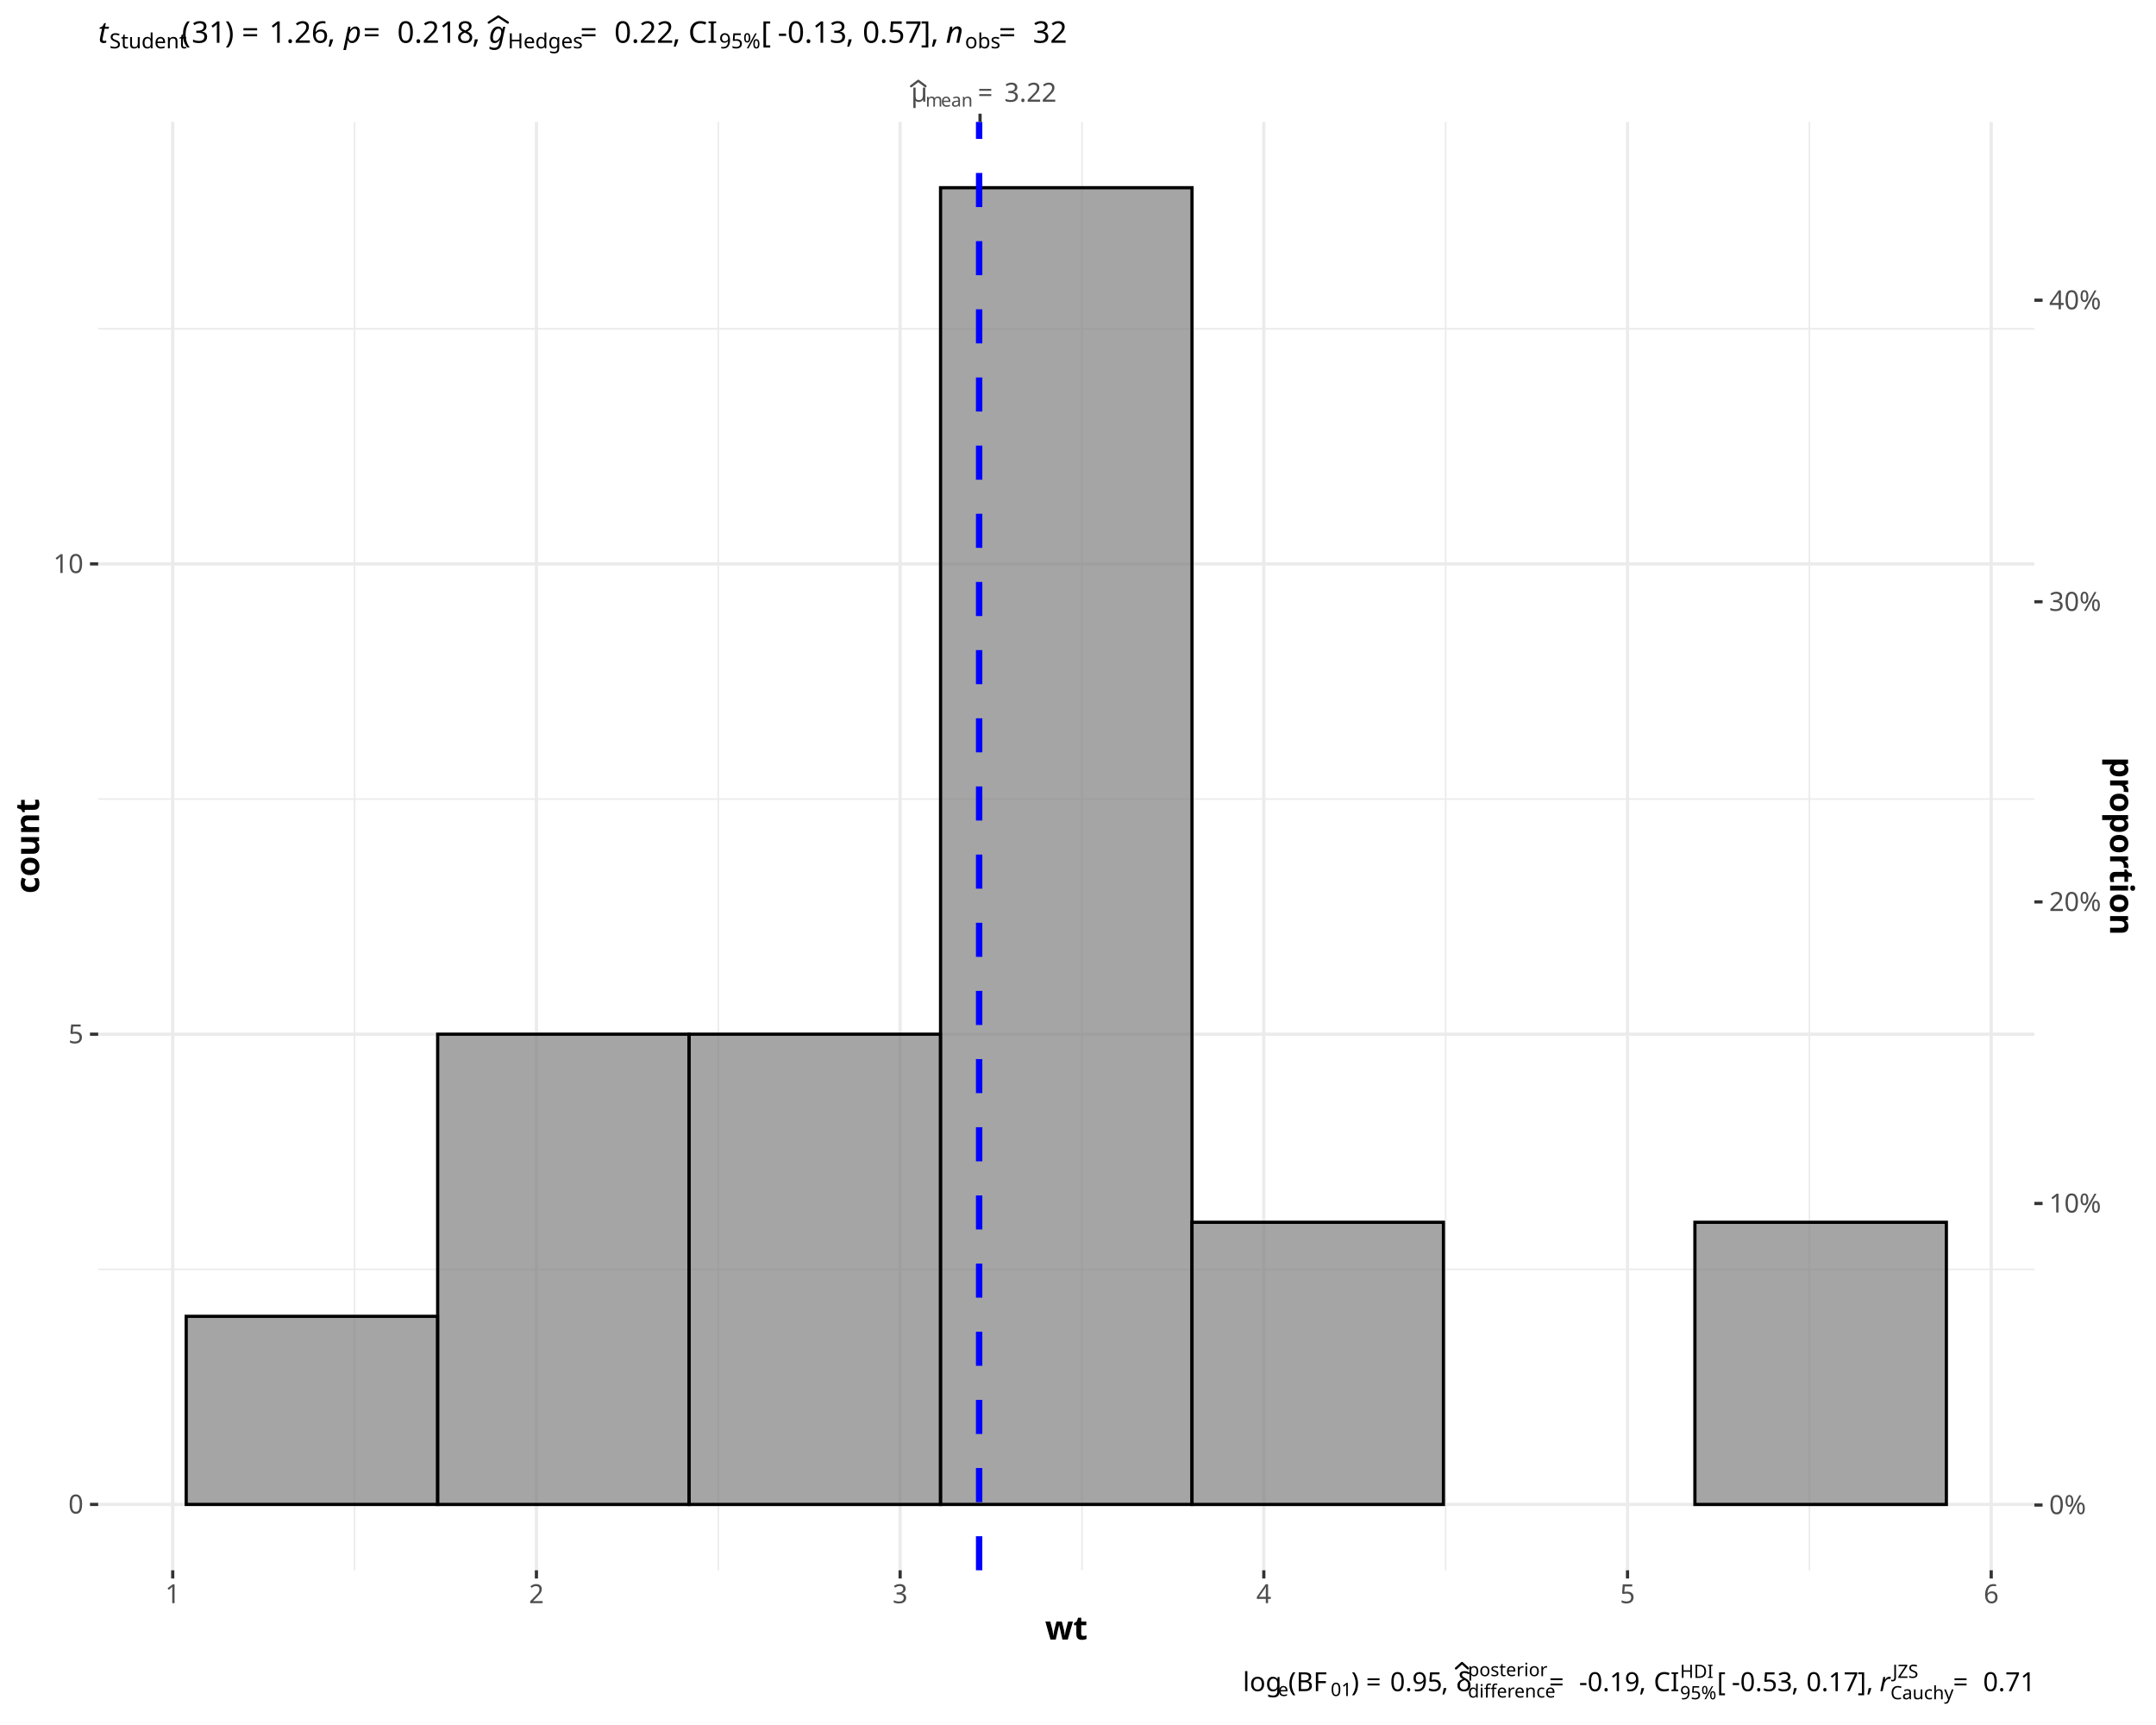
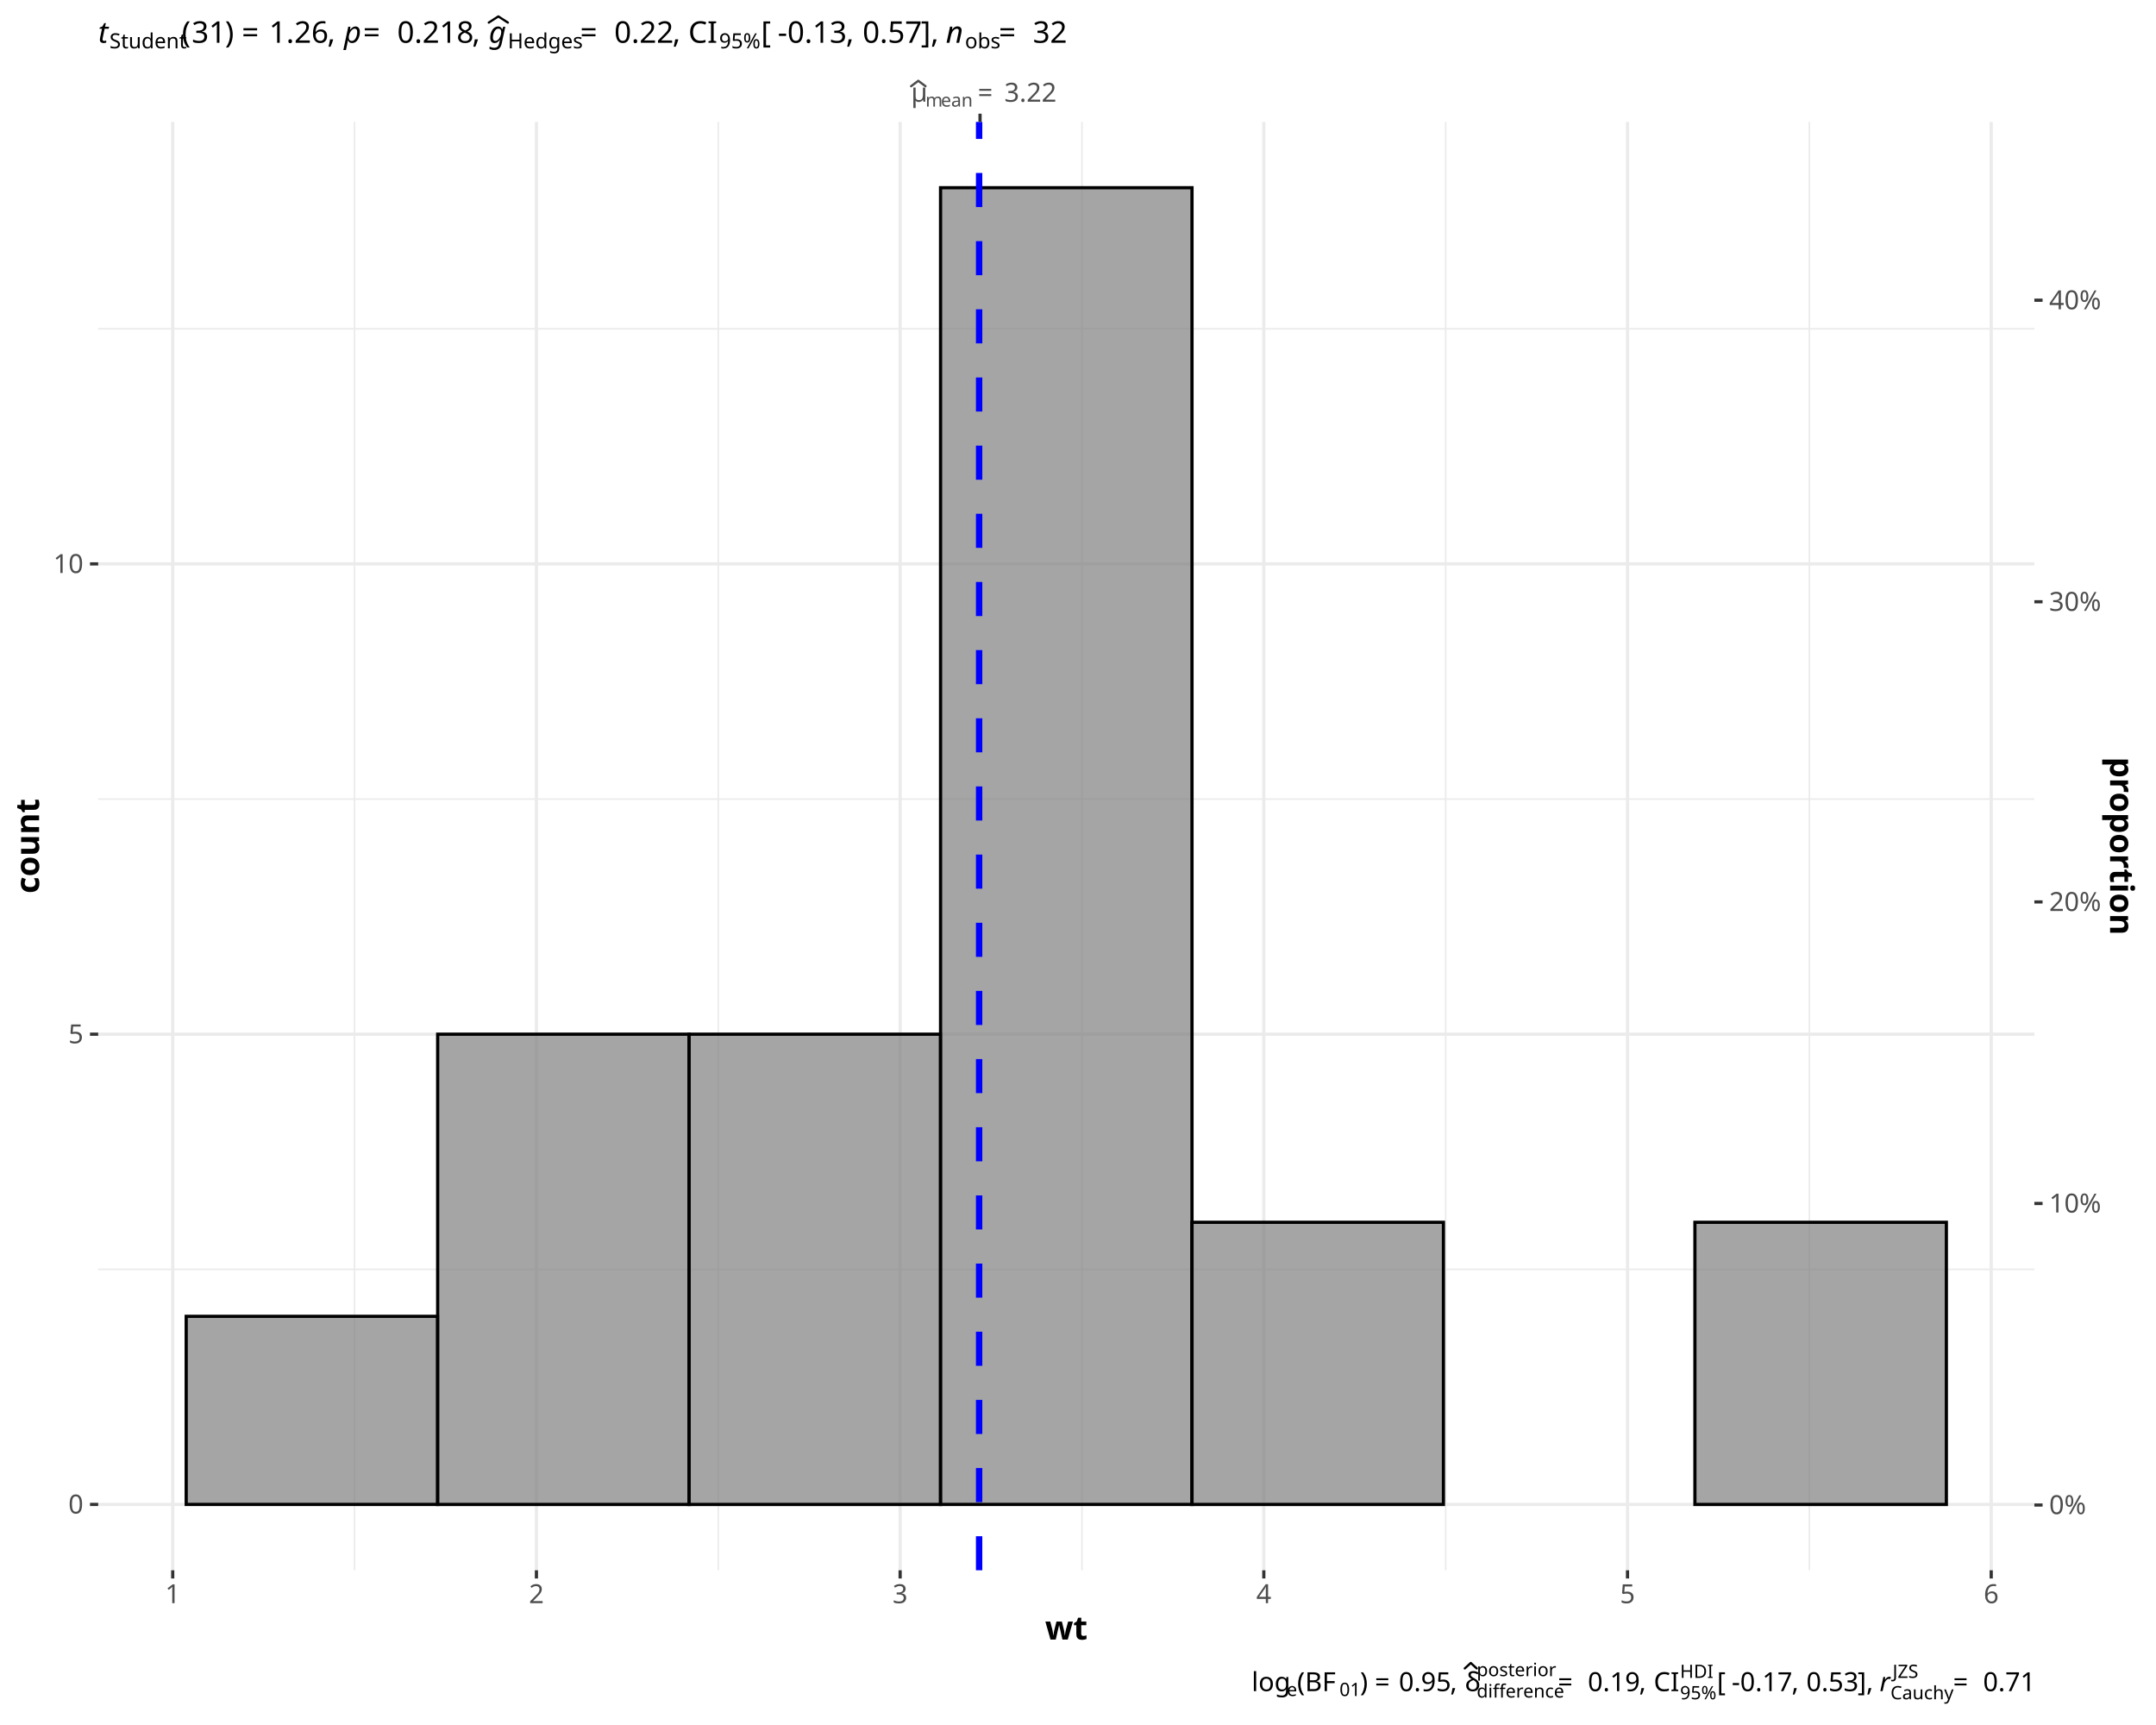
<svg xmlns="http://www.w3.org/2000/svg" class="svglite" data-engine-version="2.0" width="720.00pt" height="576.00pt" viewBox="0 0 720.00 576.00">
  <defs>
    <style type="text/css">
    .svglite line, .svglite polyline, .svglite polygon, .svglite path, .svglite rect, .svglite circle {
      fill: none;
      stroke: #000000;
      stroke-linecap: round;
      stroke-linejoin: round;
      stroke-miterlimit: 10.00;
    }
  </style>
  </defs>
  <rect width="100%" height="100%" style="stroke: none; fill: #FFFFFF;" />
  <defs>
    <clipPath id="cpMC4wMHw3MjAuMDB8MC4wMHw1NzYuMDA=">
      <rect x="0.00" y="0.00" width="720.00" height="576.00" />
    </clipPath>
  </defs>
  <g clip-path="url(#cpMC4wMHw3MjAuMDB8MC4wMHw1NzYuMDA=)">
    <rect x="0.00" y="0.00" width="720.00" height="576.00" style="stroke-width: 1.07; stroke: #FFFFFF; fill: #FFFFFF;" />
  </g>
  <defs>
    <clipPath id="cpMzIuNzl8Njc5LjM4fDQwLjcwfDUyNC4zNA==">
      <rect x="32.79" y="40.70" width="646.59" height="483.64" />
    </clipPath>
  </defs>
  <g clip-path="url(#cpMzIuNzl8Njc5LjM4fDQwLjcwfDUyNC4zNA==)">
    <rect x="32.79" y="40.70" width="646.59" height="483.64" style="stroke-width: 1.07; stroke: none; fill: #FFFFFF;" />
    <polyline points="32.79,423.84 679.38,423.84 " style="stroke-width: 0.53; stroke: #EBEBEB; stroke-linecap: butt;" />
    <polyline points="32.79,266.81 679.38,266.81 " style="stroke-width: 0.53; stroke: #EBEBEB; stroke-linecap: butt;" />
    <polyline points="32.79,109.79 679.38,109.79 " style="stroke-width: 0.53; stroke: #EBEBEB; stroke-linecap: butt;" />
    <polyline points="118.41,524.34 118.41,40.70 " style="stroke-width: 0.53; stroke: #EBEBEB; stroke-linecap: butt;" />
    <polyline points="239.87,524.34 239.87,40.70 " style="stroke-width: 0.53; stroke: #EBEBEB; stroke-linecap: butt;" />
    <polyline points="361.33,524.34 361.33,40.70 " style="stroke-width: 0.53; stroke: #EBEBEB; stroke-linecap: butt;" />
    <polyline points="482.78,524.34 482.78,40.70 " style="stroke-width: 0.53; stroke: #EBEBEB; stroke-linecap: butt;" />
    <polyline points="604.24,524.34 604.24,40.70 " style="stroke-width: 0.53; stroke: #EBEBEB; stroke-linecap: butt;" />
    <polyline points="32.79,502.35 679.38,502.35 " style="stroke-width: 1.07; stroke: #EBEBEB; stroke-linecap: butt;" />
    <polyline points="32.79,345.33 679.38,345.33 " style="stroke-width: 1.07; stroke: #EBEBEB; stroke-linecap: butt;" />
    <polyline points="32.79,188.30 679.38,188.30 " style="stroke-width: 1.07; stroke: #EBEBEB; stroke-linecap: butt;" />
    <polyline points="57.68,524.34 57.68,40.70 " style="stroke-width: 1.07; stroke: #EBEBEB; stroke-linecap: butt;" />
    <polyline points="179.14,524.34 179.14,40.70 " style="stroke-width: 1.07; stroke: #EBEBEB; stroke-linecap: butt;" />
    <polyline points="300.60,524.34 300.60,40.70 " style="stroke-width: 1.07; stroke: #EBEBEB; stroke-linecap: butt;" />
    <polyline points="422.05,524.34 422.05,40.70 " style="stroke-width: 1.07; stroke: #EBEBEB; stroke-linecap: butt;" />
    <polyline points="543.51,524.34 543.51,40.70 " style="stroke-width: 1.07; stroke: #EBEBEB; stroke-linecap: butt;" />
    <polyline points="664.97,524.34 664.97,40.70 " style="stroke-width: 1.07; stroke: #EBEBEB; stroke-linecap: butt;" />
    <rect x="62.18" y="439.54" width="83.97" height="62.81" style="stroke-width: 1.07; stroke-linecap: square; stroke-linejoin: miter; fill: #7F7F7F; fill-opacity: 0.70;" />
    <rect x="146.16" y="345.33" width="83.97" height="157.03" style="stroke-width: 1.07; stroke-linecap: square; stroke-linejoin: miter; fill: #7F7F7F; fill-opacity: 0.70;" />
    <rect x="230.13" y="345.33" width="83.97" height="157.03" style="stroke-width: 1.07; stroke-linecap: square; stroke-linejoin: miter; fill: #7F7F7F; fill-opacity: 0.70;" />
    <rect x="314.10" y="62.68" width="83.97" height="439.67" style="stroke-width: 1.07; stroke-linecap: square; stroke-linejoin: miter; fill: #7F7F7F; fill-opacity: 0.70;" />
    <rect x="398.07" y="408.14" width="83.97" height="94.22" style="stroke-width: 1.07; stroke-linecap: square; stroke-linejoin: miter; fill: #7F7F7F; fill-opacity: 0.70;" />
    <rect x="482.05" y="502.35" width="83.97" height="0.00" style="stroke-width: 1.07; stroke-linecap: square; stroke-linejoin: miter; fill: #7F7F7F; fill-opacity: 0.70;" />
    <rect x="566.02" y="408.14" width="83.97" height="94.22" style="stroke-width: 1.07; stroke-linecap: square; stroke-linejoin: miter; fill: #7F7F7F; fill-opacity: 0.70;" />
    <line x1="326.98" y1="524.34" x2="326.98" y2="40.70" style="stroke-width: 2.13; stroke: #0000FF; stroke-dasharray: 11.38,11.38; stroke-linecap: butt;" />
  </g>
  <g clip-path="url(#cpMC4wMHw3MjAuMDB8MC4wMHw1NzYuMDA=)">
    <text x="302.06" y="33.97" style="font-size: 8.80px; fill: #4D4D4D; font-family: sans;" textLength="2.20px" lengthAdjust="spacingAndGlyphs"> </text>
    <text x="304.26" y="33.97" style="font-size: 8.80px; fill: #4D4D4D; font-family: sans;" textLength="4.81px" lengthAdjust="spacingAndGlyphs">μ</text>
    <polyline points="304.26,28.79 306.66,26.98 309.07,28.79 " style="stroke-width: 0.75; stroke: #4D4D4D;" />
    <text x="309.07" y="35.60" style="font-size: 6.16px; fill: #4D4D4D; font-family: sans;" textLength="5.13px" lengthAdjust="spacingAndGlyphs">m</text>
    <text x="314.20" y="35.60" style="font-size: 6.16px; fill: #4D4D4D; font-family: sans;" textLength="3.43px" lengthAdjust="spacingAndGlyphs">e</text>
    <text x="317.63" y="35.60" style="font-size: 6.16px; fill: #4D4D4D; font-family: sans;" textLength="3.43px" lengthAdjust="spacingAndGlyphs">a</text>
    <text x="321.05" y="35.60" style="font-size: 6.16px; fill: #4D4D4D; font-family: sans;" textLength="3.43px" lengthAdjust="spacingAndGlyphs">n</text>
    <text x="326.52" y="33.97" style="font-size: 8.80px; fill: #4D4D4D; font-family: sans;" textLength="6.83px" lengthAdjust="spacingAndGlyphs">=</text>
    <text x="335.39" y="33.97" style="font-size: 8.80px; fill: #4D4D4D; font-family: sans;" textLength="17.13px" lengthAdjust="spacingAndGlyphs">3.22</text>
    <polyline points="327.29,40.70 327.29,37.96 " style="stroke-width: 1.07; stroke: #333333; stroke-linecap: butt;" />
    <text x="27.86" y="505.38" text-anchor="end" style="font-size: 8.80px; fill: #4D4D4D; font-family: sans;" textLength="4.89px" lengthAdjust="spacingAndGlyphs">0</text>
    <text x="27.86" y="348.36" text-anchor="end" style="font-size: 8.80px; fill: #4D4D4D; font-family: sans;" textLength="4.89px" lengthAdjust="spacingAndGlyphs">5</text>
    <text x="27.86" y="191.33" text-anchor="end" style="font-size: 8.80px; fill: #4D4D4D; font-family: sans;" textLength="9.79px" lengthAdjust="spacingAndGlyphs">10</text>
    <polyline points="30.05,502.35 32.79,502.35 " style="stroke-width: 1.07; stroke: #333333; stroke-linecap: butt;" />
    <polyline points="30.05,345.33 32.79,345.33 " style="stroke-width: 1.07; stroke: #333333; stroke-linecap: butt;" />
    <polyline points="30.05,188.30 32.79,188.30 " style="stroke-width: 1.07; stroke: #333333; stroke-linecap: butt;" />
    <polyline points="679.38,502.55 682.12,502.55 " style="stroke-width: 1.07; stroke: #333333; stroke-linecap: butt;" />
    <polyline points="679.38,401.85 682.12,401.85 " style="stroke-width: 1.07; stroke: #333333; stroke-linecap: butt;" />
    <polyline points="679.38,301.16 682.12,301.16 " style="stroke-width: 1.07; stroke: #333333; stroke-linecap: butt;" />
    <polyline points="679.38,200.94 682.12,200.94 " style="stroke-width: 1.07; stroke: #333333; stroke-linecap: butt;" />
    <polyline points="679.38,100.24 682.12,100.24 " style="stroke-width: 1.07; stroke: #333333; stroke-linecap: butt;" />
    <text x="684.31" y="505.58" style="font-size: 8.80px; fill: #4D4D4D; font-family: sans;" textLength="12.72px" lengthAdjust="spacingAndGlyphs">0%</text>
    <text x="684.31" y="404.88" style="font-size: 8.80px; fill: #4D4D4D; font-family: sans;" textLength="17.61px" lengthAdjust="spacingAndGlyphs">10%</text>
    <text x="684.31" y="304.18" style="font-size: 8.80px; fill: #4D4D4D; font-family: sans;" textLength="17.61px" lengthAdjust="spacingAndGlyphs">20%</text>
    <text x="684.31" y="203.97" style="font-size: 8.80px; fill: #4D4D4D; font-family: sans;" textLength="17.61px" lengthAdjust="spacingAndGlyphs">30%</text>
    <text x="684.31" y="103.27" style="font-size: 8.80px; fill: #4D4D4D; font-family: sans;" textLength="17.61px" lengthAdjust="spacingAndGlyphs">40%</text>
    <polyline points="57.68,527.08 57.68,524.34 " style="stroke-width: 1.07; stroke: #333333; stroke-linecap: butt;" />
    <polyline points="179.14,527.08 179.14,524.34 " style="stroke-width: 1.07; stroke: #333333; stroke-linecap: butt;" />
    <polyline points="300.60,527.08 300.60,524.34 " style="stroke-width: 1.07; stroke: #333333; stroke-linecap: butt;" />
    <polyline points="422.05,527.08 422.05,524.34 " style="stroke-width: 1.07; stroke: #333333; stroke-linecap: butt;" />
    <polyline points="543.51,527.08 543.51,524.34 " style="stroke-width: 1.07; stroke: #333333; stroke-linecap: butt;" />
    <polyline points="664.97,527.08 664.97,524.34 " style="stroke-width: 1.07; stroke: #333333; stroke-linecap: butt;" />
    <text x="57.68" y="535.32" text-anchor="middle" style="font-size: 8.80px; fill: #4D4D4D; font-family: sans;" textLength="4.89px" lengthAdjust="spacingAndGlyphs">1</text>
    <text x="179.14" y="535.32" text-anchor="middle" style="font-size: 8.80px; fill: #4D4D4D; font-family: sans;" textLength="4.89px" lengthAdjust="spacingAndGlyphs">2</text>
    <text x="300.60" y="535.32" text-anchor="middle" style="font-size: 8.80px; fill: #4D4D4D; font-family: sans;" textLength="4.89px" lengthAdjust="spacingAndGlyphs">3</text>
    <text x="422.05" y="535.32" text-anchor="middle" style="font-size: 8.80px; fill: #4D4D4D; font-family: sans;" textLength="4.89px" lengthAdjust="spacingAndGlyphs">4</text>
    <text x="543.51" y="535.32" text-anchor="middle" style="font-size: 8.80px; fill: #4D4D4D; font-family: sans;" textLength="4.89px" lengthAdjust="spacingAndGlyphs">5</text>
    <text x="664.97" y="535.32" text-anchor="middle" style="font-size: 8.80px; fill: #4D4D4D; font-family: sans;" textLength="4.89px" lengthAdjust="spacingAndGlyphs">6</text>
    <text x="356.09" y="547.46" text-anchor="middle" style="font-size: 11.00px; font-weight: bold; font-family: sans;" textLength="11.00px" lengthAdjust="spacingAndGlyphs">wt</text>
    <text transform="translate(13.05,282.52) rotate(-90)" text-anchor="middle" style="font-size: 11.00px; font-weight: bold; font-family: sans;" textLength="26.91px" lengthAdjust="spacingAndGlyphs">count</text>
    <text transform="translate(704.67,282.52) rotate(90)" text-anchor="middle" style="font-size: 11.00px; font-weight: bold; font-family: sans;" textLength="49.53px" lengthAdjust="spacingAndGlyphs">proportion</text>
    <text x="32.79" y="14.29" style="font-size: 10.00px; font-style: italic; font-family: sans;" textLength="2.78px" lengthAdjust="spacingAndGlyphs">t</text>
    <text x="36.54" y="16.14" style="font-size: 7.00px; font-family: sans;" textLength="24.13px" lengthAdjust="spacingAndGlyphs">Student</text>
    <text x="60.68" y="14.29" style="font-size: 10.00px; font-family: sans;" textLength="3.33px" lengthAdjust="spacingAndGlyphs">(</text>
    <text x="64.01" y="14.29" style="font-size: 10.00px; font-family: sans;" textLength="11.12px" lengthAdjust="spacingAndGlyphs">31</text>
    <text x="75.13" y="14.29" style="font-size: 10.00px; font-family: sans;" textLength="14.73px" lengthAdjust="spacingAndGlyphs">) = </text>
    <text x="89.86" y="14.29" style="font-size: 10.00px; font-family: sans;" textLength="19.46px" lengthAdjust="spacingAndGlyphs">1.26</text>
    <text x="109.32" y="14.29" style="font-size: 10.00px; font-family: sans;" textLength="5.56px" lengthAdjust="spacingAndGlyphs">, </text>
    <text x="114.88" y="14.29" style="font-size: 10.00px; font-style: italic; font-family: sans;" textLength="5.56px" lengthAdjust="spacingAndGlyphs">p</text>
    <text x="121.25" y="14.29" style="font-size: 10.00px; font-family: sans;" textLength="11.40px" lengthAdjust="spacingAndGlyphs"> = </text>
    <text x="132.65" y="14.29" style="font-size: 10.00px; font-family: sans;" textLength="25.03px" lengthAdjust="spacingAndGlyphs">0.218</text>
    <text x="157.67" y="14.29" style="font-size: 10.00px; font-family: sans;" textLength="5.56px" lengthAdjust="spacingAndGlyphs">, </text>
    <text x="163.23" y="14.29" style="font-size: 10.00px; font-style: italic; font-family: sans;" textLength="5.56px" lengthAdjust="spacingAndGlyphs">g</text>
    <polyline points="163.23,7.54 166.41,5.48 169.60,7.54 " style="stroke-width: 0.75;" />
    <text x="169.60" y="16.14" style="font-size: 7.00px; font-family: sans;" textLength="24.13px" lengthAdjust="spacingAndGlyphs">Hedges</text>
    <text x="193.73" y="14.29" style="font-size: 10.00px; font-family: sans;" textLength="11.40px" lengthAdjust="spacingAndGlyphs"> = </text>
    <text x="205.13" y="14.29" style="font-size: 10.00px; font-family: sans;" textLength="19.46px" lengthAdjust="spacingAndGlyphs">0.22</text>
    <text x="224.59" y="14.29" style="font-size: 10.00px; font-family: sans;" textLength="15.56px" lengthAdjust="spacingAndGlyphs">, CI</text>
    <text x="240.15" y="16.14" style="font-size: 7.00px; font-family: sans;" textLength="14.01px" lengthAdjust="spacingAndGlyphs">95%</text>
    <text x="254.16" y="14.29" style="font-size: 10.00px; font-family: sans;" textLength="5.56px" lengthAdjust="spacingAndGlyphs"> [</text>
    <text x="259.72" y="14.29" style="font-size: 10.00px; font-family: sans;" textLength="22.79px" lengthAdjust="spacingAndGlyphs">-0.13</text>
    <text x="282.51" y="14.29" style="font-size: 10.00px; font-family: sans;" textLength="5.56px" lengthAdjust="spacingAndGlyphs">, </text>
    <text x="288.07" y="14.29" style="font-size: 10.00px; font-family: sans;" textLength="19.46px" lengthAdjust="spacingAndGlyphs">0.57</text>
    <text x="307.53" y="14.29" style="font-size: 10.00px; font-family: sans;" textLength="8.33px" lengthAdjust="spacingAndGlyphs">], </text>
    <text x="315.87" y="14.29" style="font-size: 10.00px; font-style: italic; font-family: sans;" textLength="5.56px" lengthAdjust="spacingAndGlyphs">n</text>
    <text x="322.24" y="16.14" style="font-size: 7.00px; font-family: sans;" textLength="11.29px" lengthAdjust="spacingAndGlyphs">obs</text>
    <text x="333.53" y="14.29" style="font-size: 10.00px; font-family: sans;" textLength="11.40px" lengthAdjust="spacingAndGlyphs"> = </text>
    <text x="344.93" y="14.29" style="font-size: 10.00px; font-family: sans;" textLength="11.12px" lengthAdjust="spacingAndGlyphs">32</text>
-     <text x="415.05" y="564.69" style="font-size: 8.80px; font-family: sans;" textLength="11.74px" lengthAdjust="spacingAndGlyphs">log</text>
-     <text x="426.79" y="566.32" style="font-size: 6.16px; font-family: sans;" textLength="3.43px" lengthAdjust="spacingAndGlyphs">e</text>
-     <text x="430.22" y="564.69" style="font-size: 8.80px; font-family: sans;" textLength="14.18px" lengthAdjust="spacingAndGlyphs">(BF</text>
-     <text x="444.40" y="566.32" style="font-size: 6.16px; font-family: sans;" textLength="6.85px" lengthAdjust="spacingAndGlyphs">01</text>
-     <text x="451.25" y="564.69" style="font-size: 8.80px; font-family: sans;" textLength="12.96px" lengthAdjust="spacingAndGlyphs">) = </text>
-     <text x="464.21" y="564.69" style="font-size: 8.80px; font-family: sans;" textLength="17.13px" lengthAdjust="spacingAndGlyphs">0.95</text>
-     <text x="481.34" y="564.69" style="font-size: 8.80px; font-family: sans;" textLength="4.89px" lengthAdjust="spacingAndGlyphs">, </text>
-     <text x="486.23" y="564.69" style="font-size: 8.80px; font-family: sans;" textLength="3.99px" lengthAdjust="spacingAndGlyphs">δ</text>
-     <polyline points="486.23,557.11 488.23,555.29 490.22,557.11 " style="stroke-width: 0.75;" />
-     <text x="490.22" y="566.83" style="font-size: 6.16px; font-family: sans;" textLength="27.05px" lengthAdjust="spacingAndGlyphs">difference</text>
-     <text x="490.22" y="559.69" style="font-size: 6.16px; font-family: sans;" textLength="23.97px" lengthAdjust="spacingAndGlyphs">posterior</text>
-     <text x="517.28" y="564.69" style="font-size: 8.80px; font-family: sans;" textLength="10.03px" lengthAdjust="spacingAndGlyphs"> = </text>
-     <text x="527.31" y="564.69" style="font-size: 8.80px; font-family: sans;" textLength="20.06px" lengthAdjust="spacingAndGlyphs">-0.19</text>
+     <text x="417.98" y="564.69" style="font-size: 8.80px; font-family: sans;" textLength="11.74px" lengthAdjust="spacingAndGlyphs">log</text>
+     <text x="429.72" y="566.32" style="font-size: 6.16px; font-family: sans;" textLength="3.43px" lengthAdjust="spacingAndGlyphs">e</text>
+     <text x="433.15" y="564.69" style="font-size: 8.80px; font-family: sans;" textLength="14.18px" lengthAdjust="spacingAndGlyphs">(BF</text>
+     <text x="447.33" y="566.32" style="font-size: 6.16px; font-family: sans;" textLength="6.85px" lengthAdjust="spacingAndGlyphs">01</text>
+     <text x="454.18" y="564.69" style="font-size: 8.80px; font-family: sans;" textLength="12.96px" lengthAdjust="spacingAndGlyphs">) = </text>
+     <text x="467.14" y="564.69" style="font-size: 8.80px; font-family: sans;" textLength="17.13px" lengthAdjust="spacingAndGlyphs">0.95</text>
+     <text x="484.27" y="564.69" style="font-size: 8.80px; font-family: sans;" textLength="4.89px" lengthAdjust="spacingAndGlyphs">, </text>
+     <text x="489.16" y="564.69" style="font-size: 8.80px; font-family: sans;" textLength="3.99px" lengthAdjust="spacingAndGlyphs">δ</text>
+     <polyline points="489.16,557.11 491.16,555.29 493.15,557.11 " style="stroke-width: 0.75;" />
+     <text x="493.15" y="566.83" style="font-size: 6.16px; font-family: sans;" textLength="27.05px" lengthAdjust="spacingAndGlyphs">difference</text>
+     <text x="493.15" y="559.69" style="font-size: 6.16px; font-family: sans;" textLength="23.97px" lengthAdjust="spacingAndGlyphs">posterior</text>
+     <text x="520.21" y="564.69" style="font-size: 8.80px; font-family: sans;" textLength="10.03px" lengthAdjust="spacingAndGlyphs"> = </text>
+     <text x="530.24" y="564.69" style="font-size: 8.80px; font-family: sans;" textLength="17.13px" lengthAdjust="spacingAndGlyphs">0.19</text>
    <text x="547.37" y="564.69" style="font-size: 8.80px; font-family: sans;" textLength="4.89px" lengthAdjust="spacingAndGlyphs">, </text>
    <text x="552.26" y="564.69" style="font-size: 8.80px; font-family: sans;" textLength="8.80px" lengthAdjust="spacingAndGlyphs">CI</text>
    <text x="561.06" y="567.41" style="font-size: 6.16px; font-family: sans;" textLength="12.33px" lengthAdjust="spacingAndGlyphs">95%</text>
    <text x="561.06" y="560.27" style="font-size: 6.16px; font-family: sans;" textLength="10.61px" lengthAdjust="spacingAndGlyphs">HDI</text>
    <text x="573.39" y="564.69" style="font-size: 8.80px; font-family: sans;" textLength="4.89px" lengthAdjust="spacingAndGlyphs"> [</text>
-     <text x="578.28" y="564.69" style="font-size: 8.80px; font-family: sans;" textLength="20.06px" lengthAdjust="spacingAndGlyphs">-0.53</text>
+     <text x="578.28" y="564.69" style="font-size: 8.80px; font-family: sans;" textLength="20.06px" lengthAdjust="spacingAndGlyphs">-0.17</text>
    <text x="598.34" y="564.69" style="font-size: 8.80px; font-family: sans;" textLength="4.89px" lengthAdjust="spacingAndGlyphs">, </text>
-     <text x="603.22" y="564.69" style="font-size: 8.80px; font-family: sans;" textLength="17.13px" lengthAdjust="spacingAndGlyphs">0.17</text>
+     <text x="603.22" y="564.69" style="font-size: 8.80px; font-family: sans;" textLength="17.13px" lengthAdjust="spacingAndGlyphs">0.53</text>
    <text x="620.35" y="564.69" style="font-size: 8.80px; font-family: sans;" textLength="7.33px" lengthAdjust="spacingAndGlyphs">], </text>
    <text x="627.69" y="564.69" style="font-size: 8.80px; font-style: italic; font-family: sans;" textLength="2.93px" lengthAdjust="spacingAndGlyphs">r</text>
    <text x="631.33" y="567.41" style="font-size: 6.16px; font-family: sans;" textLength="20.89px" lengthAdjust="spacingAndGlyphs">Cauchy</text>
    <text x="632.04" y="560.27" style="font-size: 6.16px; font-family: sans;" textLength="10.95px" lengthAdjust="spacingAndGlyphs">JZS</text>
    <text x="652.22" y="564.69" style="font-size: 8.80px; font-family: sans;" textLength="10.03px" lengthAdjust="spacingAndGlyphs"> = </text>
    <text x="662.25" y="564.69" style="font-size: 8.80px; font-family: sans;" textLength="17.13px" lengthAdjust="spacingAndGlyphs">0.71</text>
  </g>
</svg>
